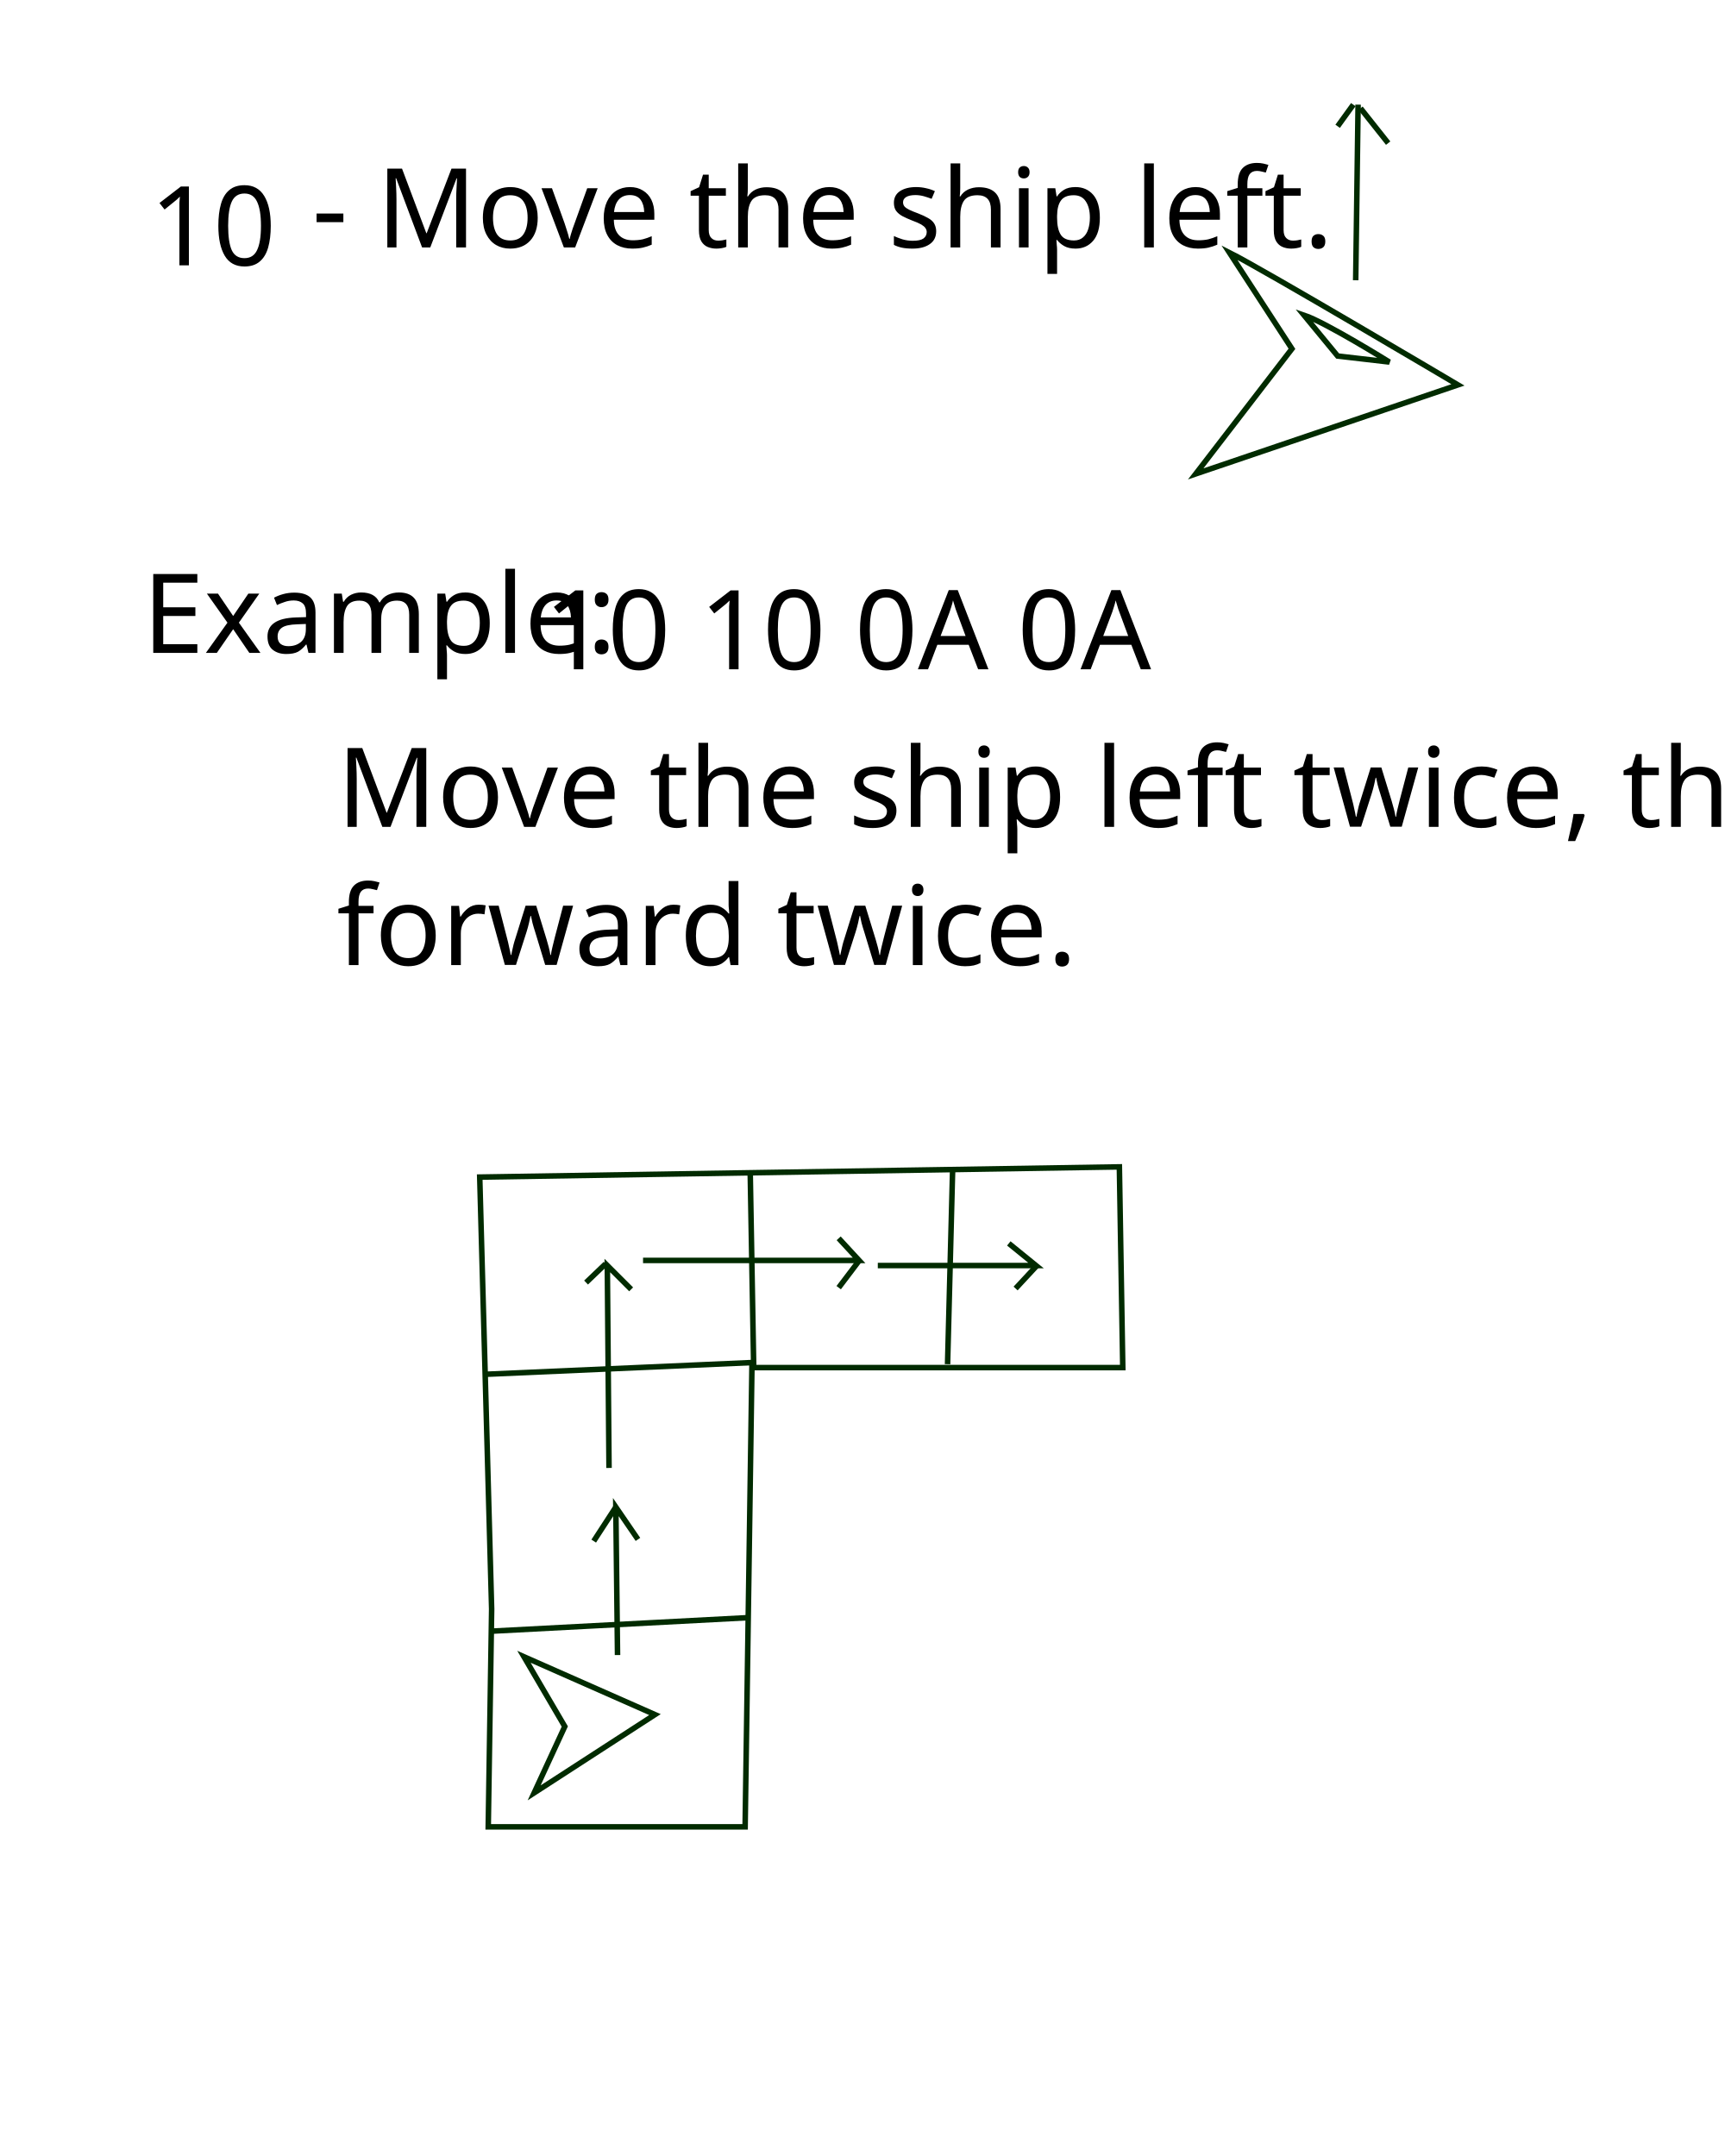
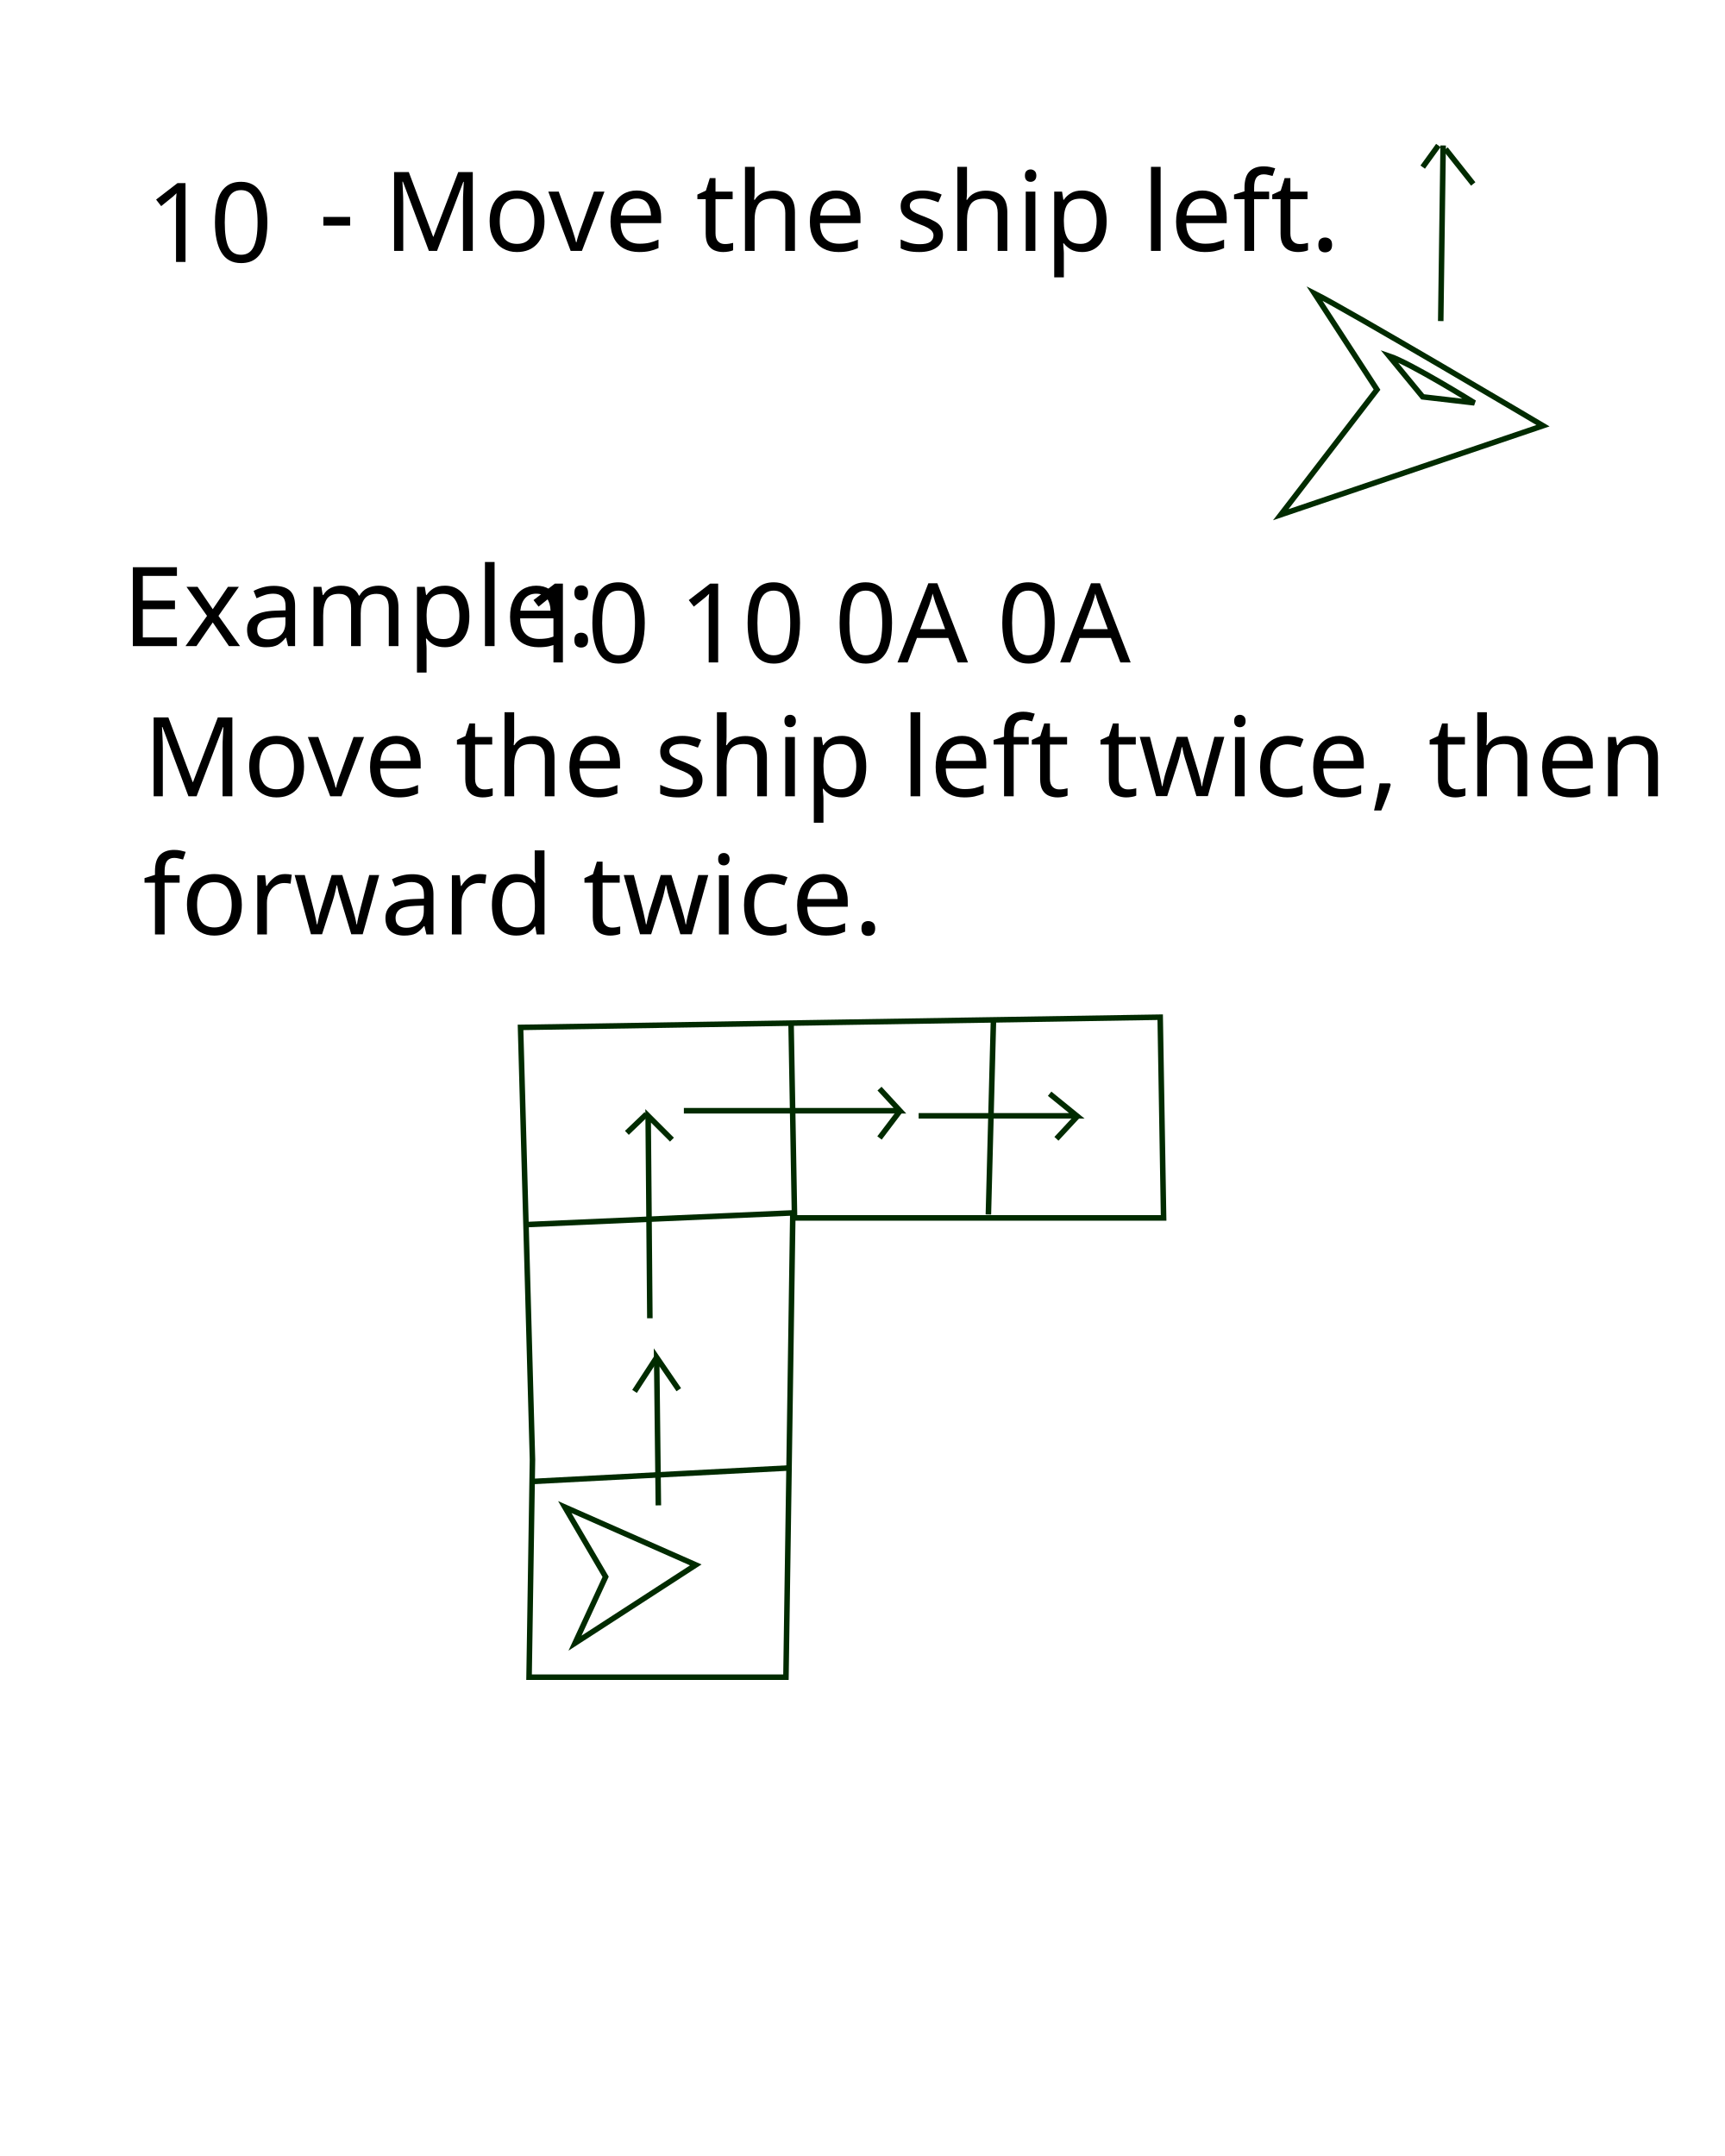
<svg xmlns="http://www.w3.org/2000/svg" width="624" height="780" viewBox="0 0 165.098 206.372" version="1.1" id="svg4584">
  <defs id="defs4581" />
  <g id="layer1">
-     <text xml:space="preserve" style="font-style:normal;font-variant:normal;font-weight:normal;font-stretch:normal;font-size:10.583px;line-height:1.25;font-family:'Princess Sofia';-inkscape-font-specification:'Princess Sofia';fill:#000000;fill-opacity:1;stroke:none;stroke-width:0.265" x="29.877" y="23.69" id="text51255">
-       <tspan style="font-style:normal;font-variant:normal;font-weight:normal;font-stretch:normal;font-family:'Princess Sofia';-inkscape-font-specification:'Princess Sofia';stroke-width:0.265" x="29.877" y="23.69" id="tspan2597">- Move the ship left.</tspan>
+     <text xml:space="preserve" style="font-style:normal;font-variant:normal;font-weight:normal;font-stretch:normal;font-size:10.583px;line-height:1.25;font-family:Handlee;-inkscape-font-specification:Handlee;fill:#000000;fill-opacity:1;stroke:none;stroke-width:0.265" x="30.528" y="24.016" id="text51255">
+       <tspan style="font-style:normal;font-variant:normal;font-weight:normal;font-stretch:normal;font-family:Handlee;-inkscape-font-specification:Handlee;stroke-width:0.265" x="30.528" y="24.016" id="tspan2597">- Move the ship left.</tspan>
    </text>
-     <text xml:space="preserve" style="font-style:normal;font-variant:normal;font-weight:normal;font-stretch:normal;font-size:10.583px;line-height:1.25;font-family:'Princess Sofia';-inkscape-font-specification:'Princess Sofia';fill:#000000;fill-opacity:1;stroke:none;stroke-width:0.265" x="32.236" y="79.149" id="text51255-7">
-       <tspan style="font-style:normal;font-variant:normal;font-weight:normal;font-stretch:normal;font-family:'Princess Sofia';-inkscape-font-specification:'Princess Sofia';stroke-width:0.265" x="32.236" y="79.149" id="tspan26324">Move the ship left twice, then</tspan>
-       <tspan style="font-style:normal;font-variant:normal;font-weight:normal;font-stretch:normal;font-family:'Princess Sofia';-inkscape-font-specification:'Princess Sofia';stroke-width:0.265" x="32.236" y="92.378" id="tspan70156">forward twice.</tspan>
+     <text xml:space="preserve" style="font-style:normal;font-variant:normal;font-weight:normal;font-stretch:normal;font-size:10.583px;line-height:1.25;font-family:Handlee;-inkscape-font-specification:Handlee;fill:#000000;fill-opacity:1;stroke:none;stroke-width:0.265" x="13.675" y="76.218" id="text51255-7">
+       <tspan style="font-style:normal;font-variant:normal;font-weight:normal;font-stretch:normal;font-family:Handlee;-inkscape-font-specification:Handlee;stroke-width:0.265" x="13.675" y="76.218" id="tspan26324">Move the ship left twice, then</tspan>
+       <tspan style="font-style:normal;font-variant:normal;font-weight:normal;font-stretch:normal;font-family:Handlee;-inkscape-font-specification:Handlee;stroke-width:0.265" x="13.675" y="89.447" id="tspan70156">forward twice.</tspan>
    </text>
-     <text xml:space="preserve" style="font-style:normal;font-variant:normal;font-weight:normal;font-stretch:normal;font-size:10.583px;line-height:1.25;font-family:'Princess Sofia';-inkscape-font-specification:'Princess Sofia';fill:#000000;fill-opacity:1;stroke:none;stroke-width:0.265" x="13.637" y="62.495" id="text51255-8">
-       <tspan style="font-style:normal;font-variant:normal;font-weight:normal;font-stretch:normal;font-family:'Princess Sofia';-inkscape-font-specification:'Princess Sofia';stroke-width:0.265" x="13.637" y="62.495" id="tspan2597-0">Example: </tspan>
+     <text xml:space="preserve" style="font-style:normal;font-variant:normal;font-weight:normal;font-stretch:normal;font-size:10.583px;line-height:1.25;font-family:Handlee;-inkscape-font-specification:Handlee;fill:#000000;fill-opacity:1;stroke:none;stroke-width:0.265" x="11.684" y="61.844" id="text51255-8">
+       <tspan style="font-style:normal;font-variant:normal;font-weight:normal;font-stretch:normal;font-family:Handlee;-inkscape-font-specification:Handlee;stroke-width:0.265" x="11.684" y="61.844" id="tspan2597-0">Example: </tspan>
    </text>
-     <text xml:space="preserve" style="font-style:normal;font-weight:normal;font-size:10.583px;line-height:1.25;font-family:sans-serif;fill:#000000;fill-opacity:1;stroke:none;stroke-width:0.265" x="14.328" y="25.4" id="text5719">
-       <tspan id="tspan5717" style="font-style:normal;font-variant:normal;font-weight:normal;font-stretch:normal;font-family:LCD;-inkscape-font-specification:LCD;stroke-width:0.265" x="14.328" y="25.4">10</tspan>
+     <text xml:space="preserve" style="font-style:normal;font-weight:normal;font-size:10.583px;line-height:1.25;font-family:sans-serif;fill:#000000;fill-opacity:1;stroke:none;stroke-width:0.265" x="14.002" y="25.074" id="text5719">
+       <tspan id="tspan5717" style="font-style:normal;font-variant:normal;font-weight:normal;font-stretch:normal;font-family:LCD;-inkscape-font-specification:LCD;stroke-width:0.265" x="14.002" y="25.074">10</tspan>
    </text>
    <text xml:space="preserve" style="font-style:normal;font-weight:normal;font-size:10.583px;line-height:1.25;font-family:sans-serif;fill:#000000;fill-opacity:1;stroke:none;stroke-width:0.265" x="1.628" y="32.238" id="text7933">
      <tspan id="tspan7931" style="stroke-width:0.265" x="1.628" y="32.238" />
    </text>
-     <text xml:space="preserve" style="font-style:normal;font-weight:normal;font-size:10.583px;line-height:1.25;font-family:sans-serif;fill:#000000;fill-opacity:1;stroke:none;stroke-width:0.265" x="52.079" y="64.064" id="text9254">
-       <tspan id="tspan9252" style="font-style:normal;font-variant:normal;font-weight:normal;font-stretch:normal;font-family:LCD;-inkscape-font-specification:LCD;stroke-width:0.265" x="52.079" y="64.064">10 10 0A 0A</tspan>
+     <text xml:space="preserve" style="font-style:normal;font-weight:normal;font-size:10.583px;line-height:1.25;font-family:sans-serif;fill:#000000;fill-opacity:1;stroke:none;stroke-width:0.265" x="50.125" y="63.413" id="text9254">
+       <tspan id="tspan9252" style="font-style:normal;font-variant:normal;font-weight:normal;font-stretch:normal;font-family:LCD;-inkscape-font-specification:LCD;stroke-width:0.265" x="50.125" y="63.413">10 10 0A 0A</tspan>
    </text>
-     <path style="fill:none;stroke:#012b00;stroke-width:0.529" d="m 117.663,24.177 c 3.224,1.612 21.875,12.664 21.875,12.664 l -25.098,8.52 9.21,-11.974 z" id="path67379" />
-     <path style="fill:none;stroke:#012b00;stroke-width:0.529" d="m 124.801,30.164 c 2.072,0.691 8.174,4.49 8.174,4.49 l -4.951,-0.576 z" id="path67381" />
-     <path style="fill:none;stroke:#012b00;stroke-width:0.529" d="m 129.752,26.825 0.23,-16.809" id="path67383" />
-     <path style="fill:none;stroke:#012b00;stroke-width:0.529" d="m 130.212,10.362 2.648,3.339" id="path67385" />
-     <path style="fill:none;stroke:#012b00;stroke-width:0.529" d="m 128.025,12.089 1.497,-2.072" id="path67387" />
-     <path style="fill:none;stroke:#012b00;stroke-width:0.529" d="M 47.055,154.026 46.729,174.867 h 24.586 l 0.651,-43.961 h 35.494 l -0.326,-19.213 -61.22,0.977 z" id="path70511" />
-     <path style="fill:none;stroke:#012b00;stroke-width:0.529" d="m 71.64,154.84 -24.748,1.303" id="path70603" />
-     <path style="fill:none;stroke:#012b00;stroke-width:0.529" d="m 46.24,131.557 25.888,-1.14 -0.326,-18.236" id="path70605" />
-     <path style="fill:none;stroke:#012b00;stroke-width:0.529" d="m 91.178,111.856 -0.488,18.724" id="path70607" />
-     <path style="fill:none;stroke:#012b00;stroke-width:0.529" d="m 51.125,171.611 11.56,-7.49 -12.537,-5.536 3.908,6.676 z" id="path70813" />
-     <path style="fill:none;stroke:#012b00;stroke-width:0.529" d="m 59.103,158.422 -0.163,-14.165 2.117,3.094" id="path70815" />
-     <path style="fill:none;stroke:#012b00;stroke-width:0.529" d="m 58.289,140.512 -0.163,-19.375 2.279,2.279" id="path70817" />
-     <path style="fill:none;stroke:#012b00;stroke-width:0.529" d="m 61.545,120.648 h 20.678 l -1.954,-2.117" id="path70819" />
-     <path style="fill:none;stroke:#012b00;stroke-width:0.529" d="m 84.014,121.137 h 15.142 l -2.605,-2.117" id="path70821" />
-     <path style="fill:none;stroke:#012b00;stroke-width:0.529" d="m 56.824,147.514 2.117,-3.256" id="path70823" />
-     <path style="fill:none;stroke:#012b00;stroke-width:0.529" d="m 56.091,122.765 1.872,-1.791" id="path70825" />
-     <path style="fill:none;stroke:#012b00;stroke-width:0.529" d="m 82.305,120.567 -2.035,2.687" id="path70827" />
-     <path style="fill:none;stroke:#012b00;stroke-width:0.529" d="m 99.319,121.056 -2.117,2.279" id="path70829" />
+     <path style="fill:none;stroke:#012b00;stroke-width:0.529" d="m 125.804,28.085 c 3.224,1.612 21.875,12.664 21.875,12.664 l -25.098,8.52 9.21,-11.974 z" id="path67379" />
+     <path style="fill:none;stroke:#012b00;stroke-width:0.529" d="m 132.942,34.072 c 2.072,0.691 8.174,4.49 8.174,4.49 l -4.951,-0.576 z" id="path67381" />
+     <path style="fill:none;stroke:#012b00;stroke-width:0.529" d="m 137.892,30.733 0.23,-16.809" id="path67383" />
+     <path style="fill:none;stroke:#012b00;stroke-width:0.529" d="m 138.353,14.269 2.648,3.339" id="path67385" />
+     <path style="fill:none;stroke:#012b00;stroke-width:0.529" d="m 136.166,15.996 1.497,-2.072" id="path67387" />
+     <path style="fill:none;stroke:#012b00;stroke-width:0.529" d="m 50.962,139.698 -0.326,20.841 h 24.586 l 0.651,-43.961 h 35.494 l -0.326,-19.213 -61.22,0.977 z" id="path70511" />
+     <path style="fill:none;stroke:#012b00;stroke-width:0.529" d="M 75.548,140.512 50.799,141.815" id="path70603" />
+     <path style="fill:none;stroke:#012b00;stroke-width:0.529" d="M 50.148,117.229 76.036,116.09 75.711,97.854" id="path70605" />
+     <path style="fill:none;stroke:#012b00;stroke-width:0.529" d="M 95.086,97.528 94.598,116.252" id="path70607" />
+     <path style="fill:none;stroke:#012b00;stroke-width:0.529" d="m 55.033,157.283 11.56,-7.49 -12.537,-5.536 3.908,6.676 z" id="path70813" />
+     <path style="fill:none;stroke:#012b00;stroke-width:0.529" d="m 63.011,144.094 -0.163,-14.165 2.117,3.094" id="path70815" />
+     <path style="fill:none;stroke:#012b00;stroke-width:0.529" d="m 62.197,126.184 -0.163,-19.375 2.279,2.279" id="path70817" />
+     <path style="fill:none;stroke:#012b00;stroke-width:0.529" d="m 65.453,106.32 h 20.678 l -1.954,-2.117" id="path70819" />
+     <path style="fill:none;stroke:#012b00;stroke-width:0.529" d="m 87.922,106.809 h 15.142 l -2.605,-2.117" id="path70821" />
+     <path style="fill:none;stroke:#012b00;stroke-width:0.529" d="m 60.731,133.186 2.117,-3.256" id="path70823" />
+     <path style="fill:none;stroke:#012b00;stroke-width:0.529" d="m 59.999,108.437 1.872,-1.791" id="path70825" />
+     <path style="fill:none;stroke:#012b00;stroke-width:0.529" d="m 86.212,106.239 -2.035,2.687" id="path70827" />
+     <path style="fill:none;stroke:#012b00;stroke-width:0.529" d="m 103.227,106.728 -2.117,2.279" id="path70829" />
  </g>
</svg>
